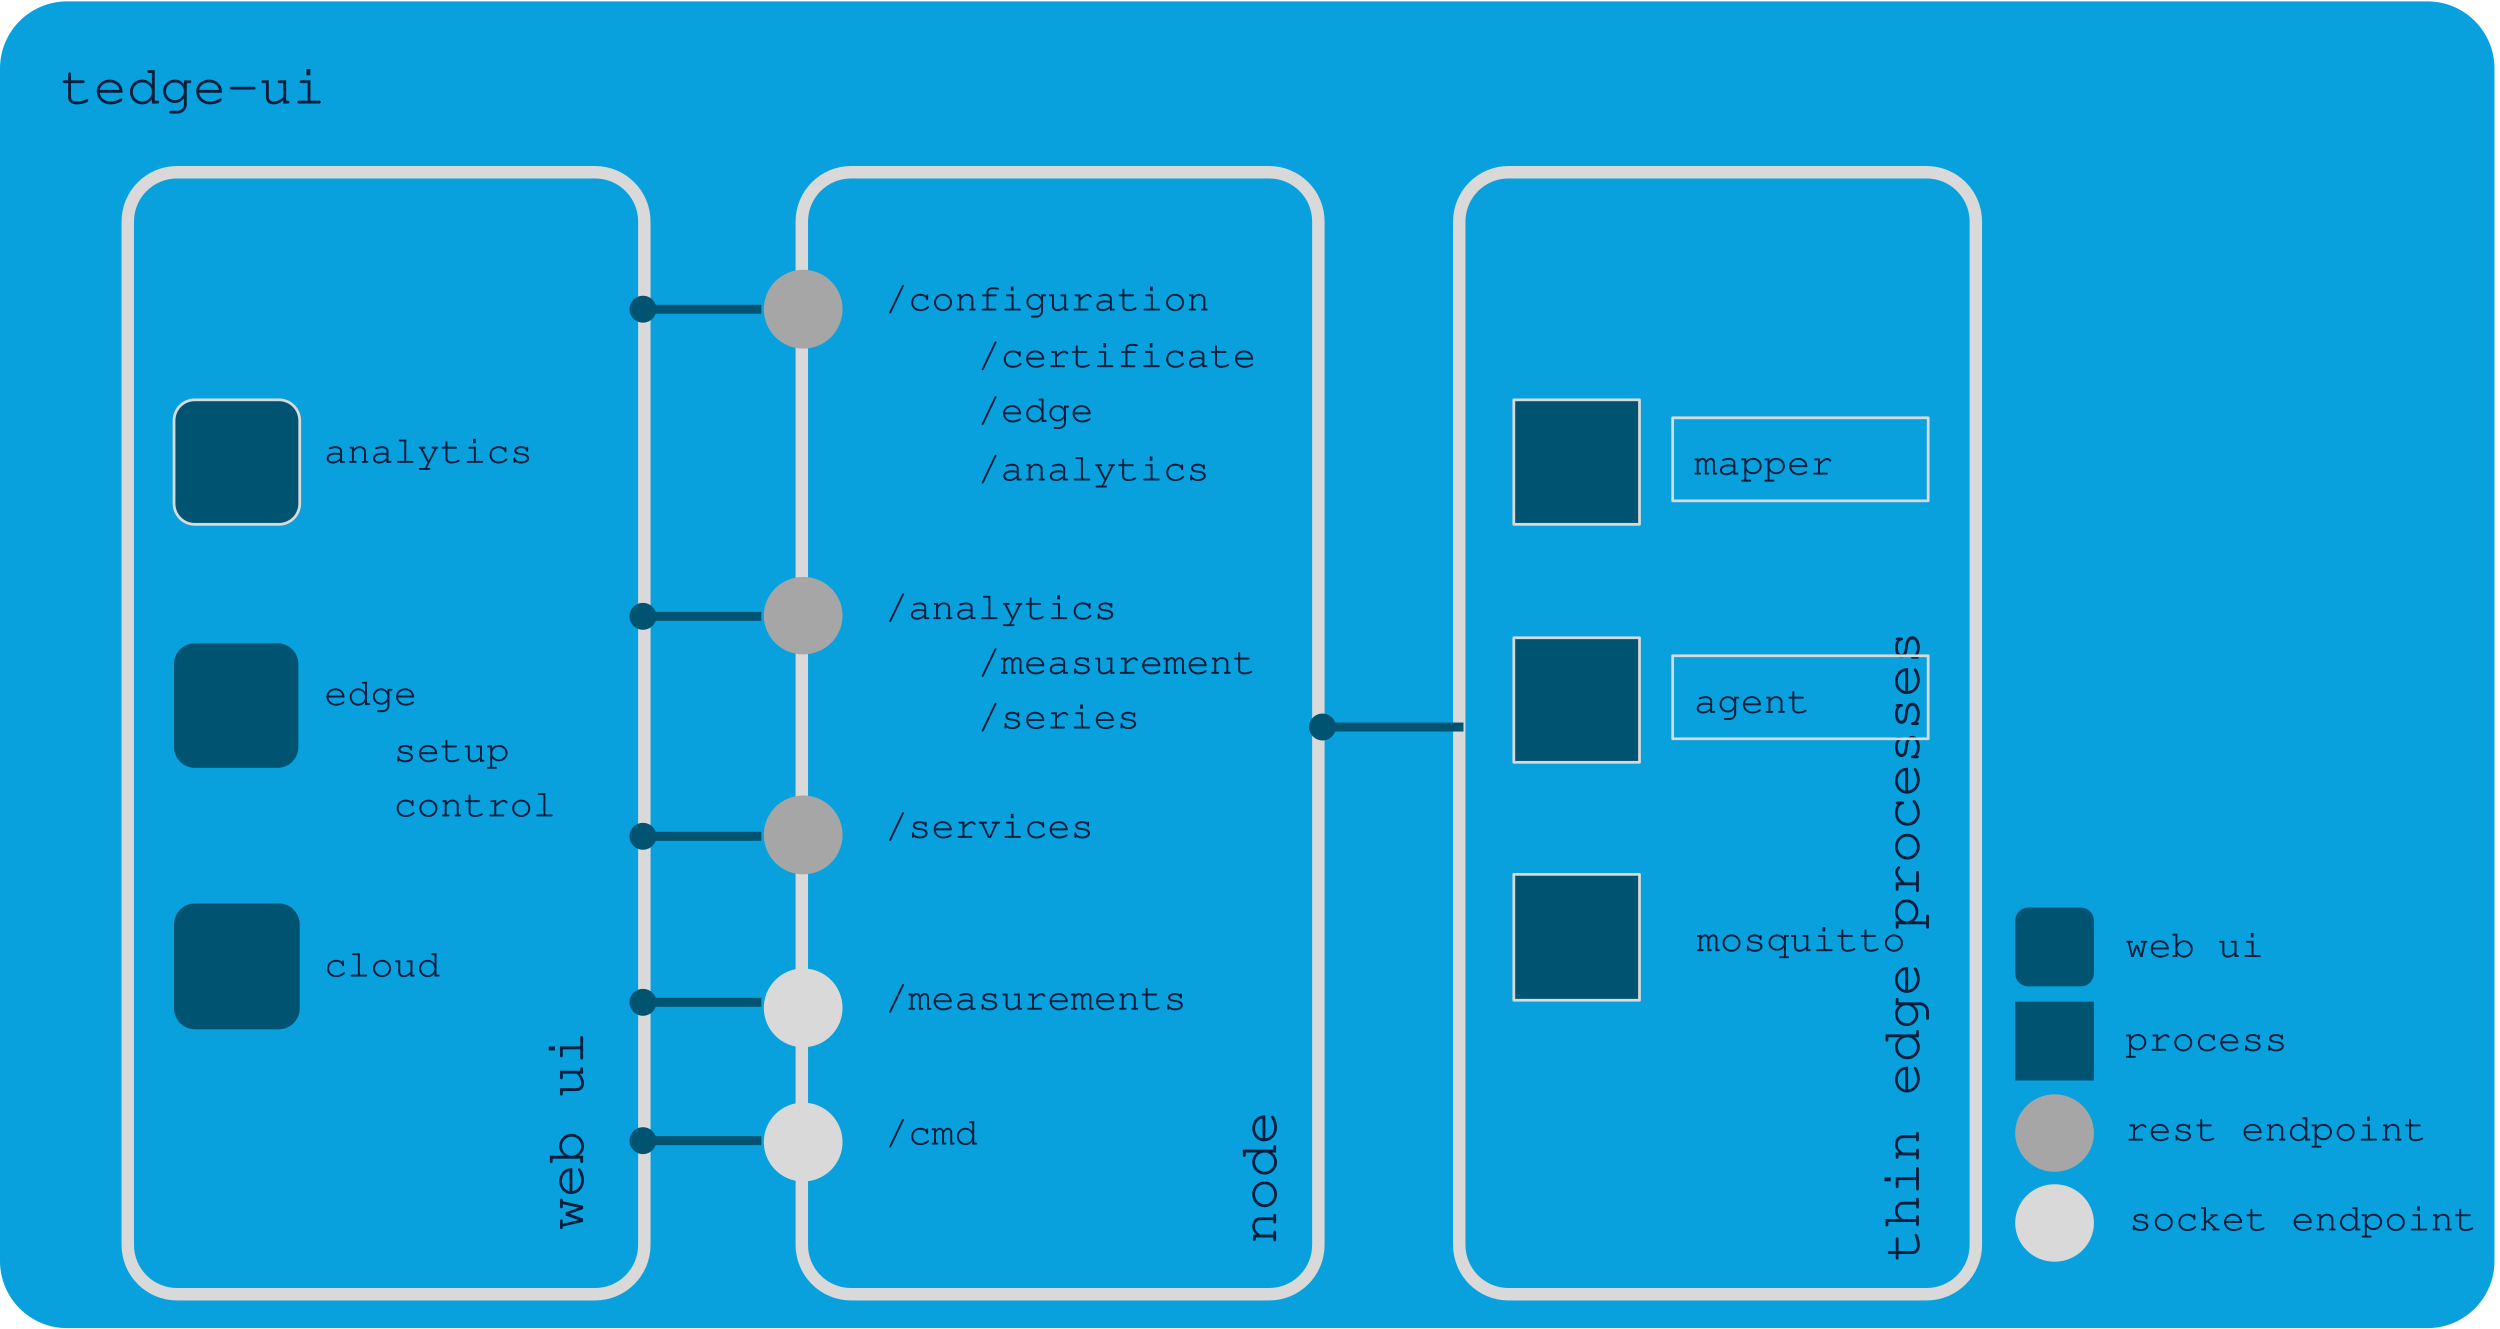
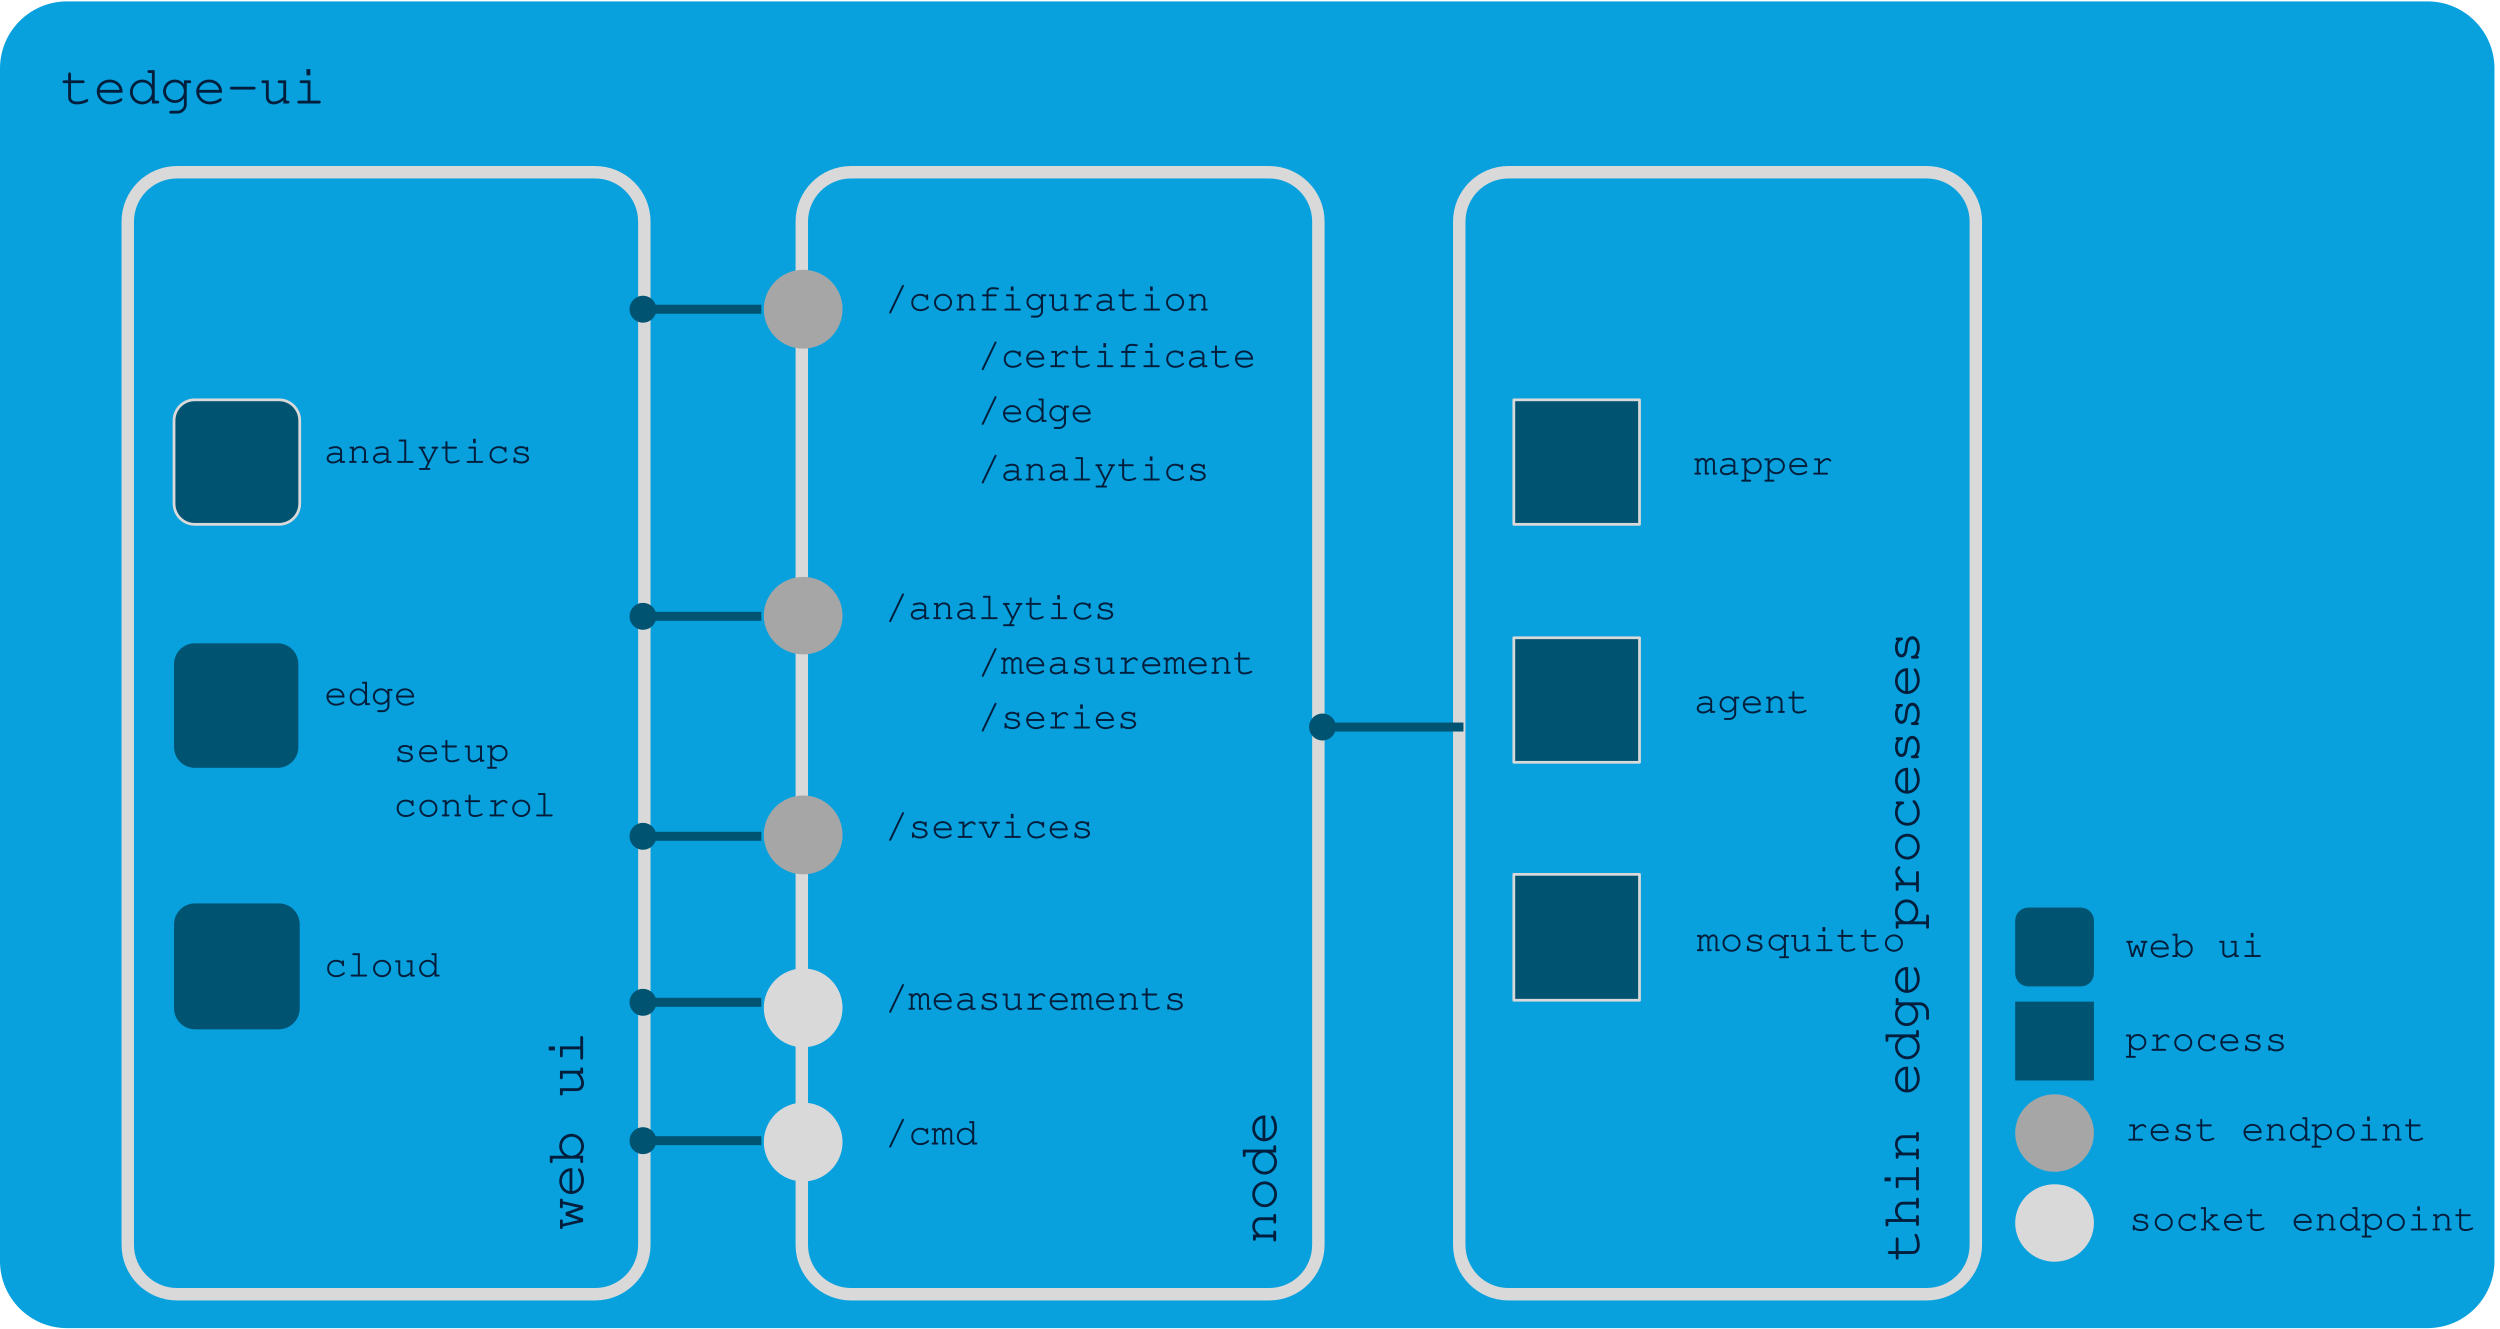
<svg xmlns="http://www.w3.org/2000/svg" width="1280" height="680" overflow="hidden">
  <defs>
    <clipPath id="clip0">
      <rect x="0" y="20" width="1280" height="680" />
    </clipPath>
  </defs>
  <g clip-path="url(#clip0)" transform="matrix(1 0 0 1 0 -20)">
    <path d="M52.331 59.054C52.331 40.109 67.689 24.751 86.634 24.751L1295.2 24.751C1314.14 24.751 1329.5 40.109 1329.5 59.054L1329.5 668.637C1329.5 687.581 1314.14 702.939 1295.2 702.939L86.634 702.939C67.689 702.939 52.331 687.581 52.331 668.637Z" fill="#08A1DE" fill-rule="evenodd" fill-opacity="1" transform="matrix(1 0 0 1.00163 -52.3315 -4.08333)" />
    <path d="M462.851 137.302C462.851 123.377 474.14 112.088 488.064 112.088L702.124 112.088C716.05 112.088 727.337 123.377 727.337 137.302L727.337 660.4C727.337 674.325 716.05 685.613 702.124 685.613L488.064 685.613C474.14 685.613 462.851 674.325 462.851 660.4Z" stroke="#D9D9D9" stroke-width="6.365" stroke-linecap="butt" stroke-linejoin="round" stroke-miterlimit="10" stroke-opacity="1" fill="#08A1DE" fill-rule="evenodd" fill-opacity="0.651" transform="matrix(1 0 0 1.00163 -52.3315 -4.08333)" />
    <path d="M443.403 182.099C443.403 170.968 452.427 161.945 463.558 161.945 474.689 161.945 483.713 170.968 483.713 182.099 483.713 193.23 474.689 202.254 463.558 202.254 452.427 202.254 443.403 193.23 443.403 182.099Z" fill="#A6A6A6" fill-rule="evenodd" fill-opacity="1" transform="matrix(1 0 0 1.00163 -52.3315 -4.08333)" />
    <text fill="#011F3D" fill-opacity="1" font-family="Courier,Courier_MSFontService,sans-serif" font-style="normal" font-variant="normal" font-weight="400" font-stretch="normal" font-size="28" text-anchor="start" direction="ltr" writing-mode="lr-tb" unicode-bidi="normal" text-decoration="none" transform="matrix(0.707182 0 0 0.708333 453.105 179)">/configuration<tspan fill="#011F3D" fill-opacity="1" font-family="Courier,Courier_MSFontService,sans-serif" font-style="normal" font-variant="normal" font-weight="400" font-stretch="normal" font-size="28" text-anchor="start" direction="ltr" writing-mode="lr-tb" unicode-bidi="normal" text-decoration="none" x="67" y="40.941">/certificate</tspan>
      <tspan fill="#011F3D" fill-opacity="1" font-family="Courier,Courier_MSFontService,sans-serif" font-style="normal" font-variant="normal" font-weight="400" font-stretch="normal" font-size="28" text-anchor="start" direction="ltr" writing-mode="lr-tb" unicode-bidi="normal" text-decoration="none" x="67" y="80.471">/edge</tspan>
      <tspan fill="#011F3D" fill-opacity="1" font-family="Courier,Courier_MSFontService,sans-serif" font-style="normal" font-variant="normal" font-weight="400" font-stretch="normal" font-size="28" text-anchor="start" direction="ltr" writing-mode="lr-tb" unicode-bidi="normal" text-decoration="none" x="67" y="122.824">/analytics</tspan>
    </text>
    <path d="M443.403 338.74C443.403 327.804 452.427 318.939 463.558 318.939 474.689 318.939 483.713 327.804 483.713 338.74 483.713 349.676 474.689 358.541 463.558 358.541 452.427 358.541 443.403 349.676 443.403 338.74Z" fill="#A6A6A6" fill-rule="evenodd" fill-opacity="1" transform="matrix(1 0 0 1.00163 -52.3315 -4.08333)" />
    <text fill="#011F3D" fill-opacity="1" font-family="Courier,Courier_MSFontService,sans-serif" font-style="normal" font-variant="normal" font-weight="400" font-stretch="normal" font-size="28" text-anchor="start" direction="ltr" writing-mode="lr-tb" unicode-bidi="normal" text-decoration="none" transform="matrix(0.707182 0 0 0.708333 453.105 337)">/analytics<tspan fill="#011F3D" fill-opacity="1" font-family="Courier,Courier_MSFontService,sans-serif" font-style="normal" font-variant="normal" font-weight="400" font-stretch="normal" font-size="28" text-anchor="start" direction="ltr" writing-mode="lr-tb" unicode-bidi="normal" text-decoration="none" x="67" y="39.529">/measurement</tspan>
      <tspan fill="#011F3D" fill-opacity="1" font-family="Courier,Courier_MSFontService,sans-serif" font-style="normal" font-variant="normal" font-weight="400" font-stretch="normal" font-size="28" text-anchor="start" direction="ltr" writing-mode="lr-tb" unicode-bidi="normal" text-decoration="none" x="67" y="79.059">/series</tspan>
    </text>
    <path d="M443.403 450.829C443.403 439.698 452.427 430.674 463.558 430.674 474.689 430.674 483.713 439.698 483.713 450.829 483.713 461.96 474.689 470.983 463.558 470.983 452.427 470.983 443.403 461.96 443.403 450.829Z" fill="#A6A6A6" fill-rule="evenodd" fill-opacity="1" transform="matrix(1 0 0 1.00163 -52.3315 -4.08333)" />
    <text fill="#011F3D" fill-opacity="1" font-family="Courier,Courier_MSFontService,sans-serif" font-style="normal" font-variant="normal" font-weight="400" font-stretch="normal" font-size="28" text-anchor="start" direction="ltr" writing-mode="lr-tb" unicode-bidi="normal" text-decoration="none" transform="matrix(0.707182 0 0 0.708333 453.105 449)">/services</text>
    <path d="M443.403 539.227C443.403 528.096 452.427 519.072 463.558 519.072 474.689 519.072 483.713 528.096 483.713 539.227 483.713 550.358 474.689 559.381 463.558 559.381 452.427 559.381 443.403 550.358 443.403 539.227Z" fill="#D9D9D9" fill-rule="evenodd" fill-opacity="1" transform="matrix(1 0 0 1.00163 -52.3315 -4.08333)" />
    <text fill="#011F3D" fill-opacity="1" font-family="Courier,Courier_MSFontService,sans-serif" font-style="normal" font-variant="normal" font-weight="400" font-stretch="normal" font-size="28" text-anchor="start" direction="ltr" writing-mode="lr-tb" unicode-bidi="normal" text-decoration="none" transform="matrix(0.707182 0 0 0.708333 453.105 537)">/measurements</text>
    <path d="M443.403 607.823C443.403 596.692 452.427 587.669 463.558 587.669 474.689 587.669 483.713 596.692 483.713 607.823 483.713 618.954 474.689 627.978 463.558 627.978 452.427 627.978 443.403 618.954 443.403 607.823Z" fill="#D9D9D9" fill-rule="evenodd" fill-opacity="1" transform="matrix(1 0 0 1.00163 -52.3315 -4.08333)" />
    <text fill="#011F3D" fill-opacity="1" font-family="Courier,Courier_MSFontService,sans-serif" font-style="normal" font-variant="normal" font-weight="400" font-stretch="normal" font-size="28" text-anchor="start" direction="ltr" writing-mode="lr-tb" unicode-bidi="normal" text-decoration="none" transform="matrix(0.707182 0 0 0.708333 453.105 606)">/cmd</text>
    <path d="M799.47 137.302C799.47 123.377 810.756 112.088 824.681 112.088L1038.74 112.088C1052.67 112.088 1063.96 123.377 1063.96 137.302L1063.96 660.4C1063.96 674.325 1052.67 685.613 1038.74 685.613L824.681 685.613C810.756 685.613 799.47 674.325 799.47 660.4Z" stroke="#D9D9D9" stroke-width="6.365" stroke-linecap="butt" stroke-linejoin="round" stroke-miterlimit="10" stroke-opacity="1" fill="#08A1DE" fill-rule="evenodd" fill-opacity="0.529" transform="matrix(1 0 0 1.00163 -52.3315 -4.08333)" />
    <text fill="#011F3D" fill-opacity="1" font-family="Courier,Courier_MSFontService,sans-serif" font-style="normal" font-variant="normal" font-weight="400" font-stretch="normal" font-size="40" text-anchor="start" direction="ltr" writing-mode="lr-tb" unicode-bidi="normal" text-decoration="none" transform="matrix(-1.29907e-16 -0.708333 0.707182 -1.30119e-16 982.467 666)">thin edge processes</text>
    <path d="M117.746 137.302C117.746 123.377 129.035 112.088 142.959 112.088L357.019 112.088C370.943 112.088 382.232 123.377 382.232 137.302L382.232 660.4C382.232 674.325 370.943 685.613 357.019 685.613L142.959 685.613C129.035 685.613 117.746 674.325 117.746 660.4Z" stroke="#D9D9D9" stroke-width="6.365" stroke-linecap="butt" stroke-linejoin="round" stroke-miterlimit="10" stroke-opacity="1" fill="#08A1DE" fill-rule="evenodd" fill-opacity="0.651" transform="matrix(1 0 0 1.00163 -52.3315 -4.08333)" />
    <text fill="#011F3D" fill-opacity="1" font-family="Courier,Courier_MSFontService,sans-serif" font-style="normal" font-variant="normal" font-weight="400" font-stretch="normal" font-size="40" text-anchor="start" direction="ltr" writing-mode="lr-tb" unicode-bidi="normal" text-decoration="none" transform="matrix(-1.29907e-16 -0.708333 0.707182 -1.30119e-16 298.558 650)">web ui</text>
    <text fill="#011F3D" fill-opacity="1" font-family="Courier,Courier_MSFontService,sans-serif" font-style="normal" font-variant="normal" font-weight="400" font-stretch="normal" font-size="28" text-anchor="start" direction="ltr" writing-mode="lr-tb" unicode-bidi="normal" text-decoration="none" transform="matrix(0.707182 0 0 0.708333 165.908 257)">analytics<tspan fill="#011F3D" fill-opacity="1" font-family="Courier,Courier_MSFontService,sans-serif" font-style="normal" font-variant="normal" font-weight="400" font-stretch="normal" font-size="28" text-anchor="start" direction="ltr" writing-mode="lr-tb" unicode-bidi="normal" text-decoration="none" x="0.1" y="175.059">edge</tspan>
      <tspan fill="#011F3D" fill-opacity="1" font-family="Courier,Courier_MSFontService,sans-serif" font-style="normal" font-variant="normal" font-weight="400" font-stretch="normal" font-size="28" text-anchor="start" direction="ltr" writing-mode="lr-tb" unicode-bidi="normal" text-decoration="none" x="50.35" y="216">setup</tspan>
      <tspan fill="#011F3D" fill-opacity="1" font-family="Courier,Courier_MSFontService,sans-serif" font-style="normal" font-variant="normal" font-weight="400" font-stretch="normal" font-size="28" text-anchor="start" direction="ltr" writing-mode="lr-tb" unicode-bidi="normal" text-decoration="none" x="50.35" y="255.529">control</tspan>
      <tspan fill="#011F3D" fill-opacity="1" font-family="Courier,Courier_MSFontService,sans-serif" font-style="normal" font-variant="normal" font-weight="400" font-stretch="normal" font-size="28" text-anchor="start" direction="ltr" writing-mode="lr-tb" unicode-bidi="normal" text-decoration="none" x="0" y="371.294">cloud</tspan>
    </text>
    <text fill="#011F3D" fill-opacity="1" font-family="Courier,Courier_MSFontService,sans-serif" font-style="normal" font-variant="normal" font-weight="400" font-stretch="normal" font-size="40" text-anchor="start" direction="ltr" writing-mode="lr-tb" unicode-bidi="normal" text-decoration="none" transform="matrix(-1.29907e-16 -0.708333 0.707182 -1.30119e-16 653.383 657)">node</text>
    <path d="M1084.11 603.227C1084.11 592.291 1093.13 583.425 1104.27 583.425 1115.4 583.425 1124.42 592.291 1124.42 603.227 1124.42 614.162 1115.4 623.028 1104.27 623.028 1093.13 623.028 1084.11 614.162 1084.11 603.227Z" fill="#A6A6A6" fill-rule="evenodd" fill-opacity="1" transform="matrix(1 0 0 1.00163 -52.3315 -4.08333)" />
    <text fill="#011F3D" fill-opacity="1" font-family="Courier,Courier_MSFontService,sans-serif" font-style="normal" font-variant="normal" font-weight="400" font-stretch="normal" font-size="28" text-anchor="start" direction="ltr" writing-mode="lr-tb" unicode-bidi="normal" text-decoration="none" transform="matrix(0.707182 0 0 0.708333 1088.11 604)">rest endpoint</text>
    <path d="M1084.11 649.193C1084.11 638.258 1093.13 629.392 1104.27 629.392 1115.4 629.392 1124.42 638.258 1124.42 649.193 1124.42 660.129 1115.4 668.995 1104.27 668.995 1093.13 668.995 1084.11 660.129 1084.11 649.193Z" fill="#D9D9D9" fill-rule="evenodd" fill-opacity="1" transform="matrix(1 0 0 1.00163 -52.3315 -4.08333)" />
    <text fill="#011F3D" fill-opacity="1" font-family="Courier,Courier_MSFontService,sans-serif" font-style="normal" font-variant="normal" font-weight="400" font-stretch="normal" font-size="28" text-anchor="start" direction="ltr" writing-mode="lr-tb" unicode-bidi="normal" text-decoration="none" transform="matrix(0.707182 0 0 0.708333 1090.02 650)">socket endpoint</text>
    <path d="M1084.11 536.044 1124.42 536.044 1124.42 576.354 1084.11 576.354Z" fill="#005371" fill-rule="nonzero" fill-opacity="1" transform="matrix(1 0 0 1.00163 -52.3315 -4.08333)" />
    <text fill="#011F3D" fill-opacity="1" font-family="Courier,Courier_MSFontService,sans-serif" font-style="normal" font-variant="normal" font-weight="400" font-stretch="normal" font-size="28" text-anchor="start" direction="ltr" writing-mode="lr-tb" unicode-bidi="normal" text-decoration="none" transform="matrix(0.707182 0 0 0.708333 1088.11 558)">process<tspan fill="#011F3D" fill-opacity="1" font-family="Courier,Courier_MSFontService,sans-serif" font-style="normal" font-variant="normal" font-weight="400" font-stretch="normal" font-size="28" text-anchor="start" direction="ltr" writing-mode="lr-tb" unicode-bidi="normal" text-decoration="none" x="-0.006" y="-67.765">web </tspan>
      <tspan fill="#011F3D" fill-opacity="1" font-family="Courier,Courier_MSFontService,sans-serif" font-style="normal" font-variant="normal" font-weight="400" font-stretch="normal" font-size="28" text-anchor="start" direction="ltr" writing-mode="lr-tb" unicode-bidi="normal" text-decoration="none" x="66.994" y="-67.765">ui</tspan>
    </text>
    <path d="M1084.11 494.674C1084.11 490.963 1087.12 487.956 1090.83 487.956L1117.7 487.956C1121.41 487.956 1124.42 490.963 1124.42 494.674L1124.42 521.547C1124.42 525.258 1121.41 528.265 1117.7 528.265L1090.83 528.265C1087.12 528.265 1084.11 525.258 1084.11 521.547Z" fill="#005371" fill-rule="evenodd" fill-opacity="1" transform="matrix(1 0 0 1.00163 -52.3315 -4.08333)" />
    <path d="M827.403 228.42 891.757 228.42 891.757 292.066 827.403 292.066Z" stroke="#D9D9D9" stroke-width="1.414" stroke-linecap="butt" stroke-linejoin="round" stroke-miterlimit="10" stroke-opacity="1" fill="#005371" fill-rule="nonzero" fill-opacity="1" transform="matrix(1 0 0 1.00163 -52.3315 -4.08333)" />
-     <path d="M908.729 237.613 1039.56 237.613 1039.56 280.044 908.729 280.044Z" stroke="#D9D9D9" stroke-width="1.414" stroke-linecap="butt" stroke-linejoin="round" stroke-miterlimit="10" stroke-opacity="1" fill="none" fill-rule="nonzero" transform="matrix(1 0 0 1.00163 -52.3315 -4.08333)" />
    <text fill="#011F3D" fill-opacity="1" font-family="Courier,Courier_MSFontService,sans-serif" font-style="normal" font-variant="normal" font-weight="400" font-stretch="normal" font-size="28" text-anchor="start" direction="ltr" writing-mode="lr-tb" unicode-bidi="normal" text-decoration="none" transform="matrix(0.707182 0 0 0.708333 867.394 263)">mapper</text>
    <path d="M827.403 350.055 891.757 350.055 891.757 413.702 827.403 413.702Z" stroke="#D9D9D9" stroke-width="1.414" stroke-linecap="butt" stroke-linejoin="round" stroke-miterlimit="10" stroke-opacity="1" fill="#005371" fill-rule="nonzero" fill-opacity="1" transform="matrix(1 0 0 1.00163 -52.3315 -4.08333)" />
-     <path d="M908.729 359.249 1039.56 359.249 1039.56 401.68 908.729 401.68Z" stroke="#D9D9D9" stroke-width="1.414" stroke-linecap="butt" stroke-linejoin="round" stroke-miterlimit="10" stroke-opacity="1" fill="none" fill-rule="nonzero" transform="matrix(1 0 0 1.00163 -52.3315 -4.08333)" />
    <text fill="#011F3D" fill-opacity="1" font-family="Courier,Courier_MSFontService,sans-serif" font-style="normal" font-variant="normal" font-weight="400" font-stretch="normal" font-size="28" text-anchor="start" direction="ltr" writing-mode="lr-tb" unicode-bidi="normal" text-decoration="none" transform="matrix(0.707182 0 0 0.708333 867.394 385)">agent</text>
    <path d="M827.403 470.983 891.757 470.983 891.757 535.337 827.403 535.337Z" stroke="#D9D9D9" stroke-width="1.414" stroke-linecap="butt" stroke-linejoin="round" stroke-miterlimit="10" stroke-opacity="1" fill="#005371" fill-rule="nonzero" fill-opacity="1" transform="matrix(1 0 0 1.00163 -52.3315 -4.08333)" />
    <text fill="#011F3D" fill-opacity="1" font-family="Courier,Courier_MSFontService,sans-serif" font-style="normal" font-variant="normal" font-weight="400" font-stretch="normal" font-size="28" text-anchor="start" direction="ltr" writing-mode="lr-tb" unicode-bidi="normal" text-decoration="none" transform="matrix(0.707182 0 0 0.708333 868.696 507)">mosquitto</text>
    <path d="M141.436 239.028C141.436 233.169 146.186 228.42 152.044 228.42L195.182 228.42C201.041 228.42 205.79 233.169 205.79 239.028L205.79 281.459C205.79 287.317 201.041 292.066 195.182 292.066L152.044 292.066C146.186 292.066 141.436 287.317 141.436 281.459Z" stroke="#D9D9D9" stroke-width="1.414" stroke-linecap="butt" stroke-linejoin="round" stroke-miterlimit="10" stroke-opacity="1" fill="#005371" fill-rule="evenodd" fill-opacity="1" transform="matrix(1 0 0 1.00163 -52.3315 -4.08333)" />
    <path d="M141.436 363.492C141.436 357.633 146.186 352.884 152.044 352.884L194.475 352.884C200.333 352.884 205.083 357.633 205.083 363.492L205.083 405.923C205.083 411.781 200.333 416.53 194.475 416.53L152.044 416.53C146.186 416.53 141.436 411.781 141.436 405.923Z" fill="#005371" fill-rule="evenodd" fill-opacity="1" transform="matrix(1 0 0 1.00163 -52.3315 -4.08333)" />
    <path d="M141.436 496.56C141.436 490.636 146.238 485.834 152.162 485.834L195.064 485.834C200.988 485.834 205.79 490.636 205.79 496.56L205.79 539.462C205.79 545.386 200.988 550.188 195.064 550.188L152.162 550.188C146.238 550.188 141.436 545.386 141.436 539.462Z" fill="#005371" fill-rule="evenodd" fill-opacity="1" transform="matrix(1 0 0 1.00163 -52.3315 -4.08333)" />
    <text fill="#011F3D" fill-opacity="1" font-family="Courier,Courier_MSFontService,sans-serif" font-style="normal" font-variant="normal" font-weight="400" font-stretch="normal" font-size="40" text-anchor="start" direction="ltr" writing-mode="lr-tb" unicode-bidi="normal" text-decoration="none" transform="matrix(0.707182 0 0 0.708333 30.9279 73)">tedge-ui</text>
    <path d="M381.525 179.801 442.126 179.801 442.126 184.398 381.525 184.398ZM381.525 188.994C377.717 188.994 374.63 185.908 374.63 182.099 374.63 178.291 377.717 175.204 381.525 175.204 385.333 175.204 388.42 178.291 388.42 182.099 388.42 185.908 385.333 188.994 381.525 188.994Z" fill="#005371" fill-rule="nonzero" fill-opacity="1" transform="matrix(1 0 0 1.00163 -52.3315 -4.08333)" />
    <path d="M381.525 336.796 442.126 336.796 442.126 341.392 381.525 341.392ZM381.525 345.989C377.717 345.989 374.63 342.902 374.63 339.094 374.63 335.286 377.717 332.199 381.525 332.199 385.333 332.199 388.42 335.286 388.42 339.094 388.42 342.902 385.333 345.989 381.525 345.989Z" fill="#005371" fill-rule="nonzero" fill-opacity="1" transform="matrix(1 0 0 1.00163 -52.3315 -4.08333)" />
    <path d="M381.525 449.238 442.126 449.238 442.126 453.834 381.525 453.834ZM381.525 458.431C377.717 458.431 374.63 455.344 374.63 451.536 374.63 447.728 377.717 444.641 381.525 444.641 385.333 444.641 388.42 447.728 388.42 451.536 388.42 455.344 385.333 458.431 381.525 458.431Z" fill="#005371" fill-rule="nonzero" fill-opacity="1" transform="matrix(1 0 0 1.00163 -52.3315 -4.08333)" />
    <path d="M381.525 534.099 442.126 534.099 442.126 538.696 381.525 538.696ZM381.525 543.293C377.717 543.293 374.63 540.206 374.63 536.398 374.63 532.59 377.717 529.503 381.525 529.503 385.333 529.503 388.42 532.59 388.42 536.398 388.42 540.206 385.333 543.293 381.525 543.293Z" fill="#005371" fill-rule="nonzero" fill-opacity="1" transform="matrix(1 0 0 1.00163 -52.3315 -4.08333)" />
    <path d="M381.525 604.818 442.126 604.818 442.126 609.414 381.525 609.414ZM381.525 614.011C377.717 614.011 374.63 610.924 374.63 607.116 374.63 603.308 377.717 600.221 381.525 600.221 385.333 600.221 388.42 603.308 388.42 607.116 388.42 610.924 385.333 614.011 381.525 614.011Z" fill="#005371" fill-rule="nonzero" fill-opacity="1" transform="matrix(1 0 0 1.00163 -52.3315 -4.08333)" />
    <path d="M729.459 393.37 801.627 393.37 801.627 397.967 729.459 397.967ZM729.459 402.564C725.654 402.564 722.564 399.477 722.564 395.669 722.564 391.86 725.654 388.773 729.459 388.773 733.263 388.773 736.354 391.86 736.354 395.669 736.354 399.477 733.263 402.564 729.459 402.564Z" fill="#005371" fill-rule="nonzero" fill-opacity="1" transform="matrix(1 0 0 1.00163 -52.3315 -4.08333)" />
  </g>
</svg>
